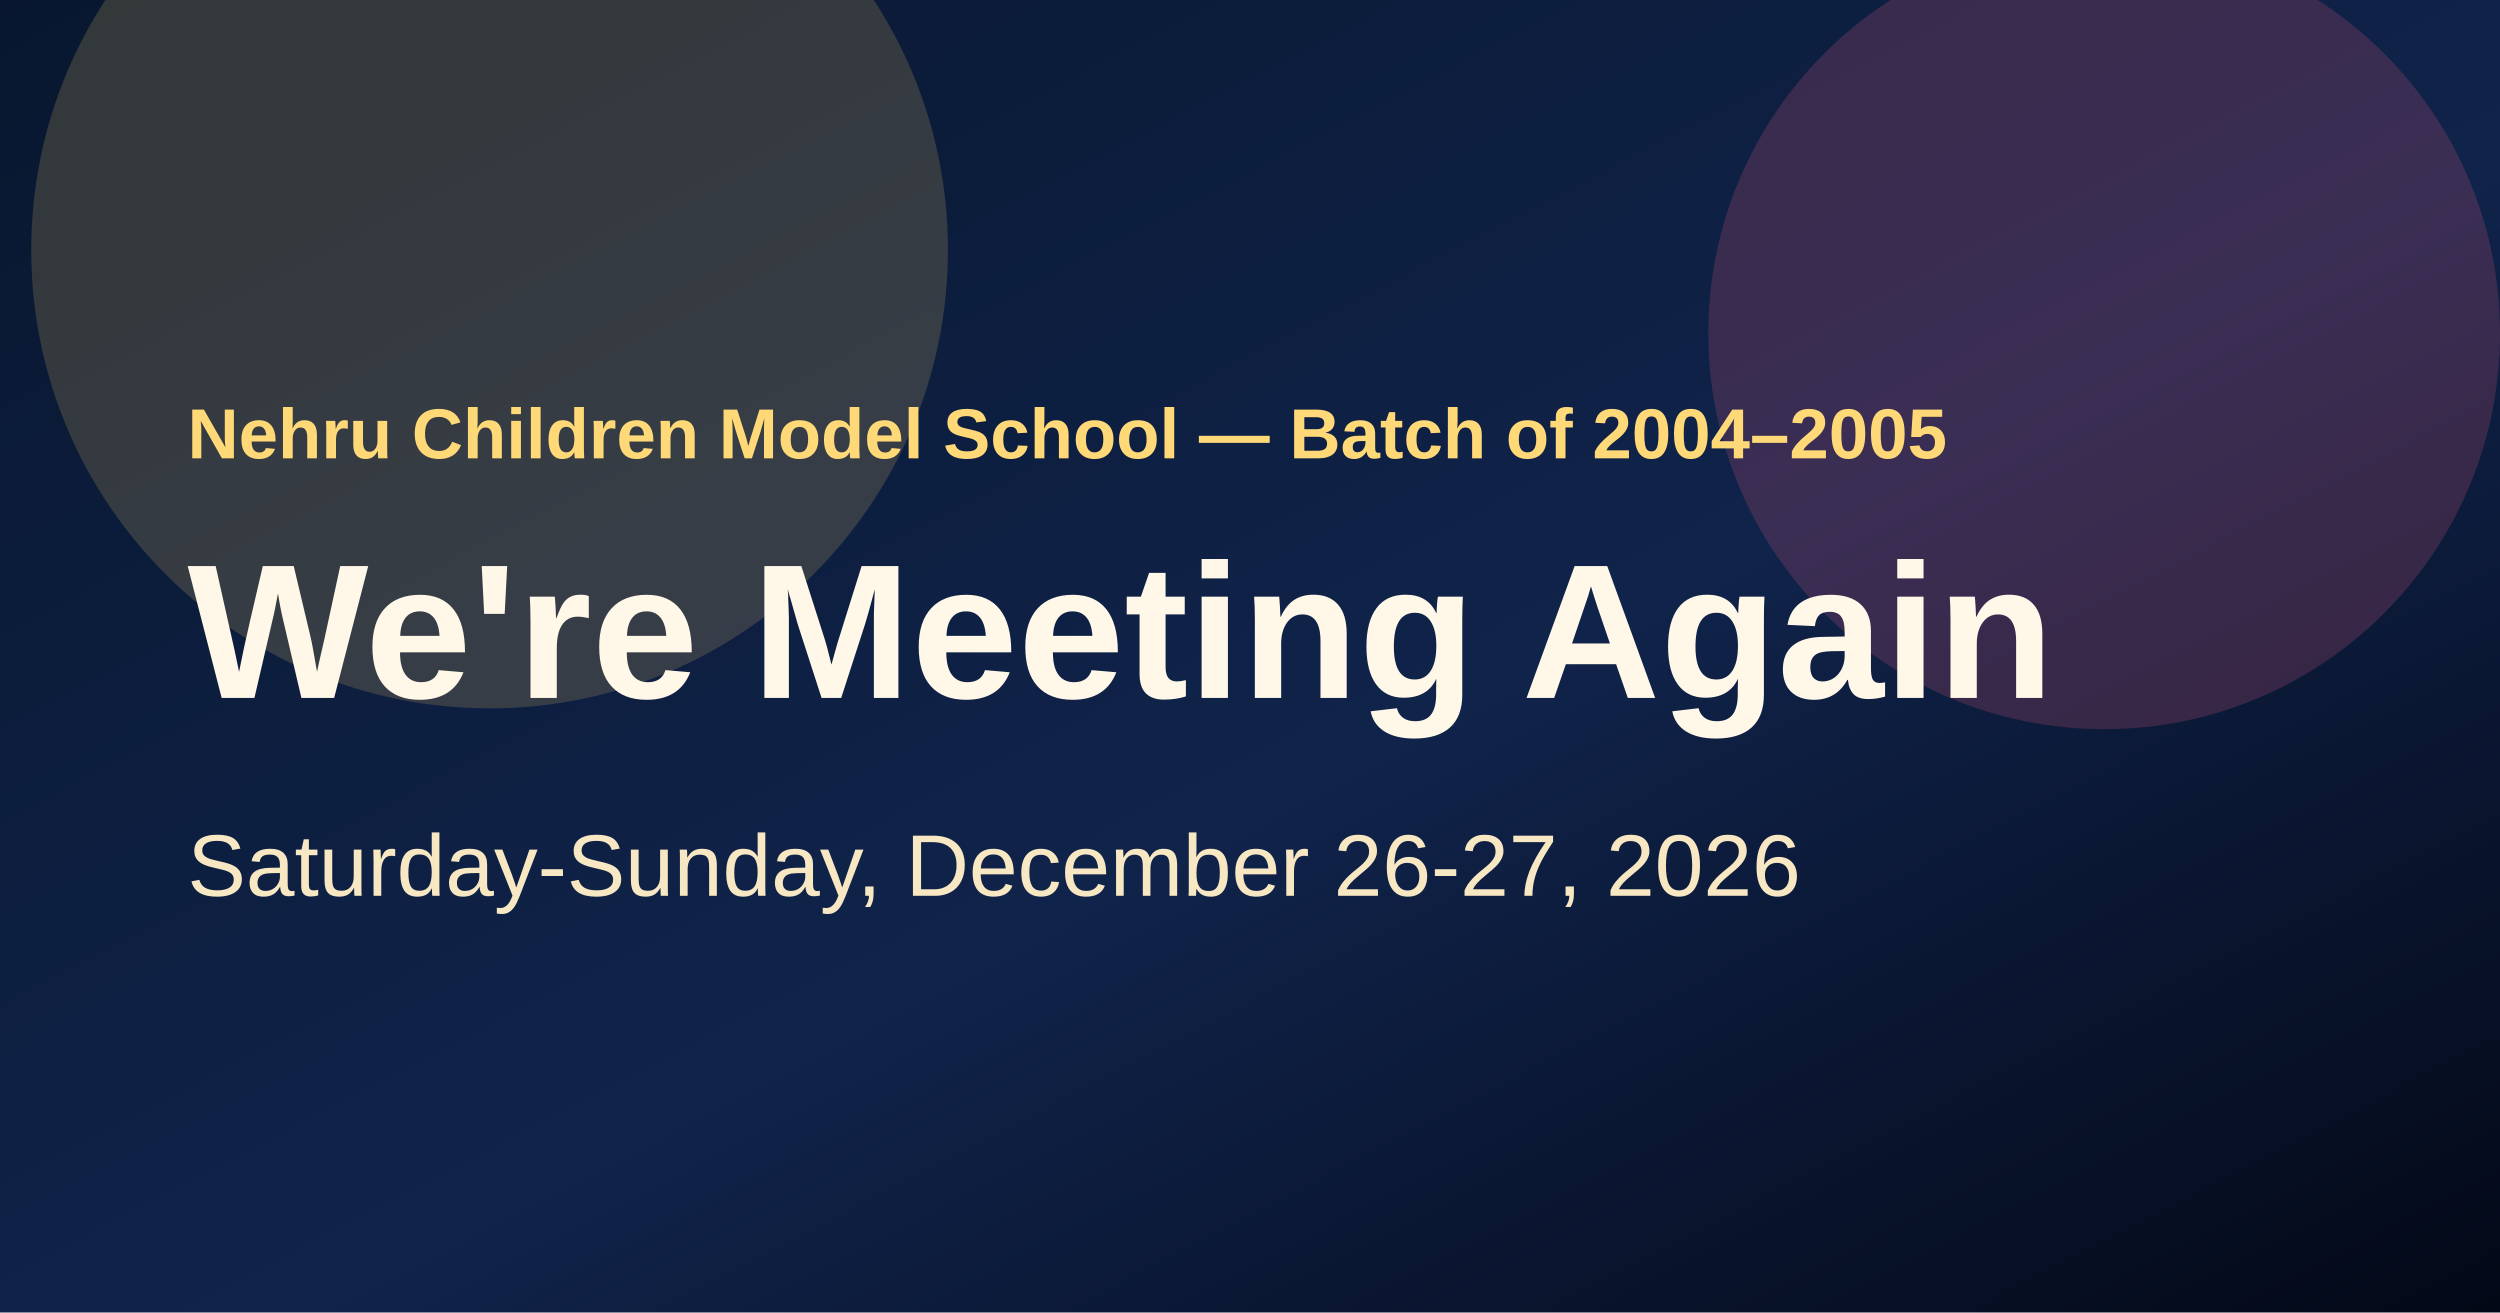
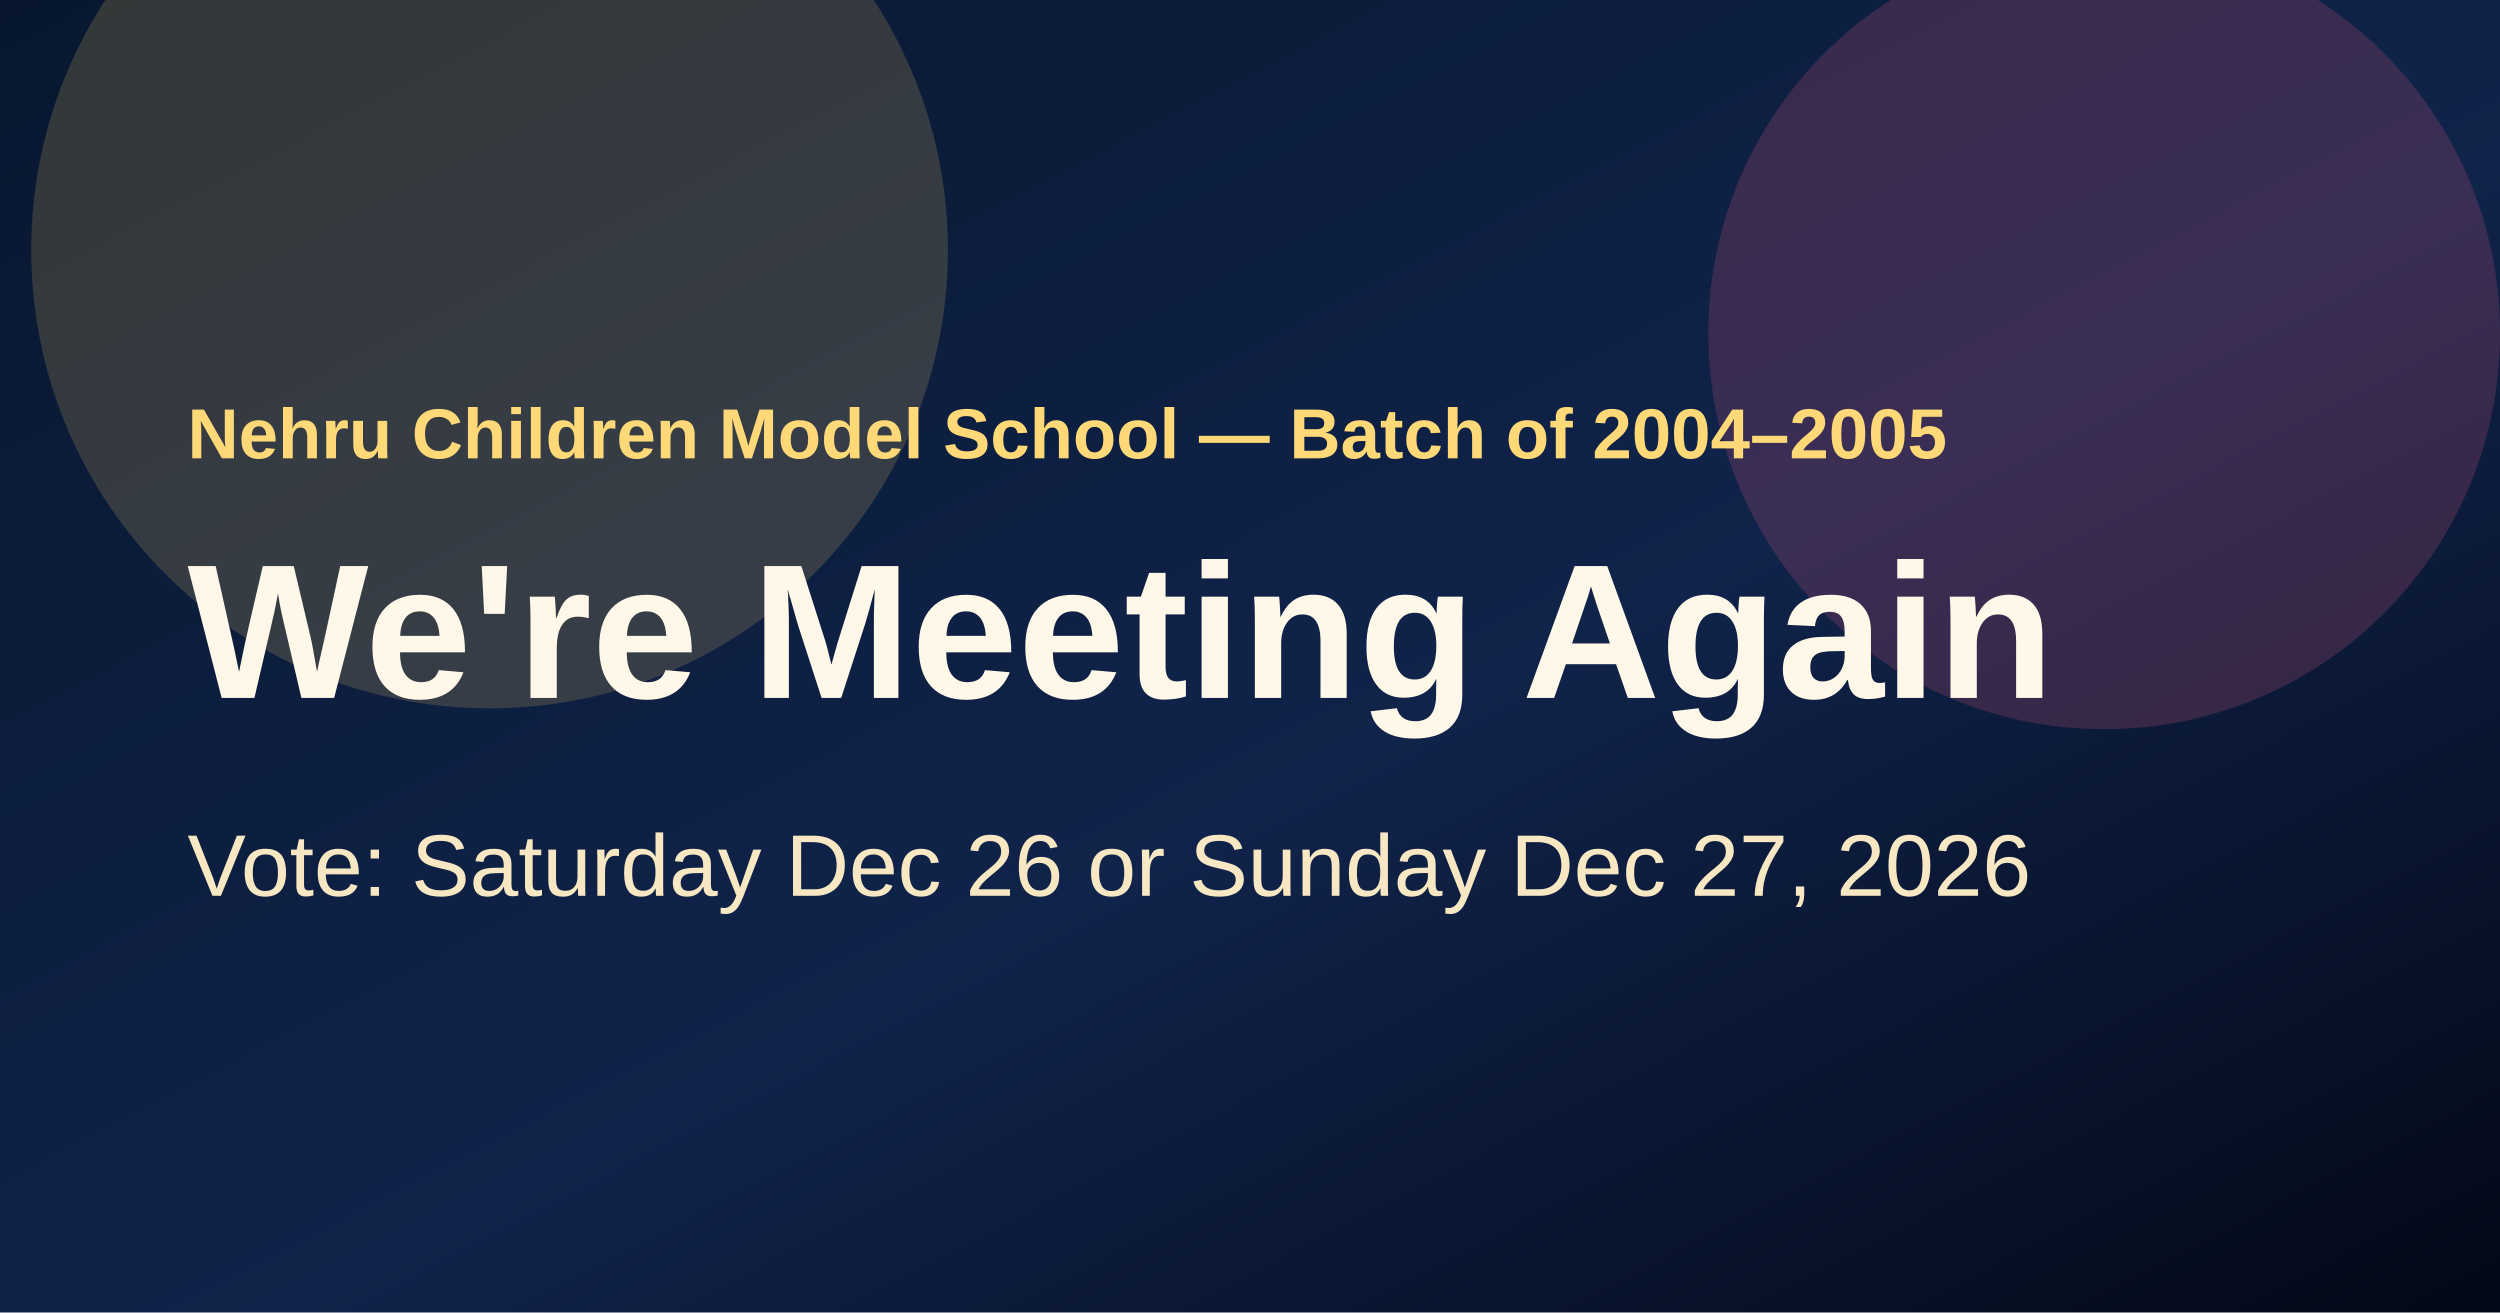
<svg xmlns="http://www.w3.org/2000/svg" width="1200" height="630" viewBox="0 0 1200 630">
  <defs>
    <linearGradient id="bg" x1="0" x2="1" y1="0" y2="1">
      <stop stop-color="#08172f" />
      <stop offset="0.56" stop-color="#10234a" />
      <stop offset="1" stop-color="#030816" />
    </linearGradient>
  </defs>
  <rect width="1200" height="630" fill="url(#bg)" />
  <circle cx="235" cy="120" r="220" fill="#f5c766" opacity="0.18" />
  <circle cx="1010" cy="160" r="190" fill="#e85a7b" opacity="0.2" />
  <text x="90" y="220" fill="#ffd978" font-family="Arial, sans-serif" font-size="34" font-weight="700">Nehru Children Model School — Batch of 2004–2005</text>
  <text x="90" y="335" fill="#fff8e8" font-family="Arial, sans-serif" font-size="92" font-weight="900">We're Meeting Again</text>
-   <text x="90" y="430" fill="#f8e7c3" font-family="Arial, sans-serif" font-size="42">Saturday-Sunday, December 26-27, 2026</text>
+   <text x="90" y="430" fill="#f8e7c3" font-family="Arial, sans-serif" font-size="42">Vote: Saturday Dec 26 or Sunday Dec 27, 2026</text>
</svg>
